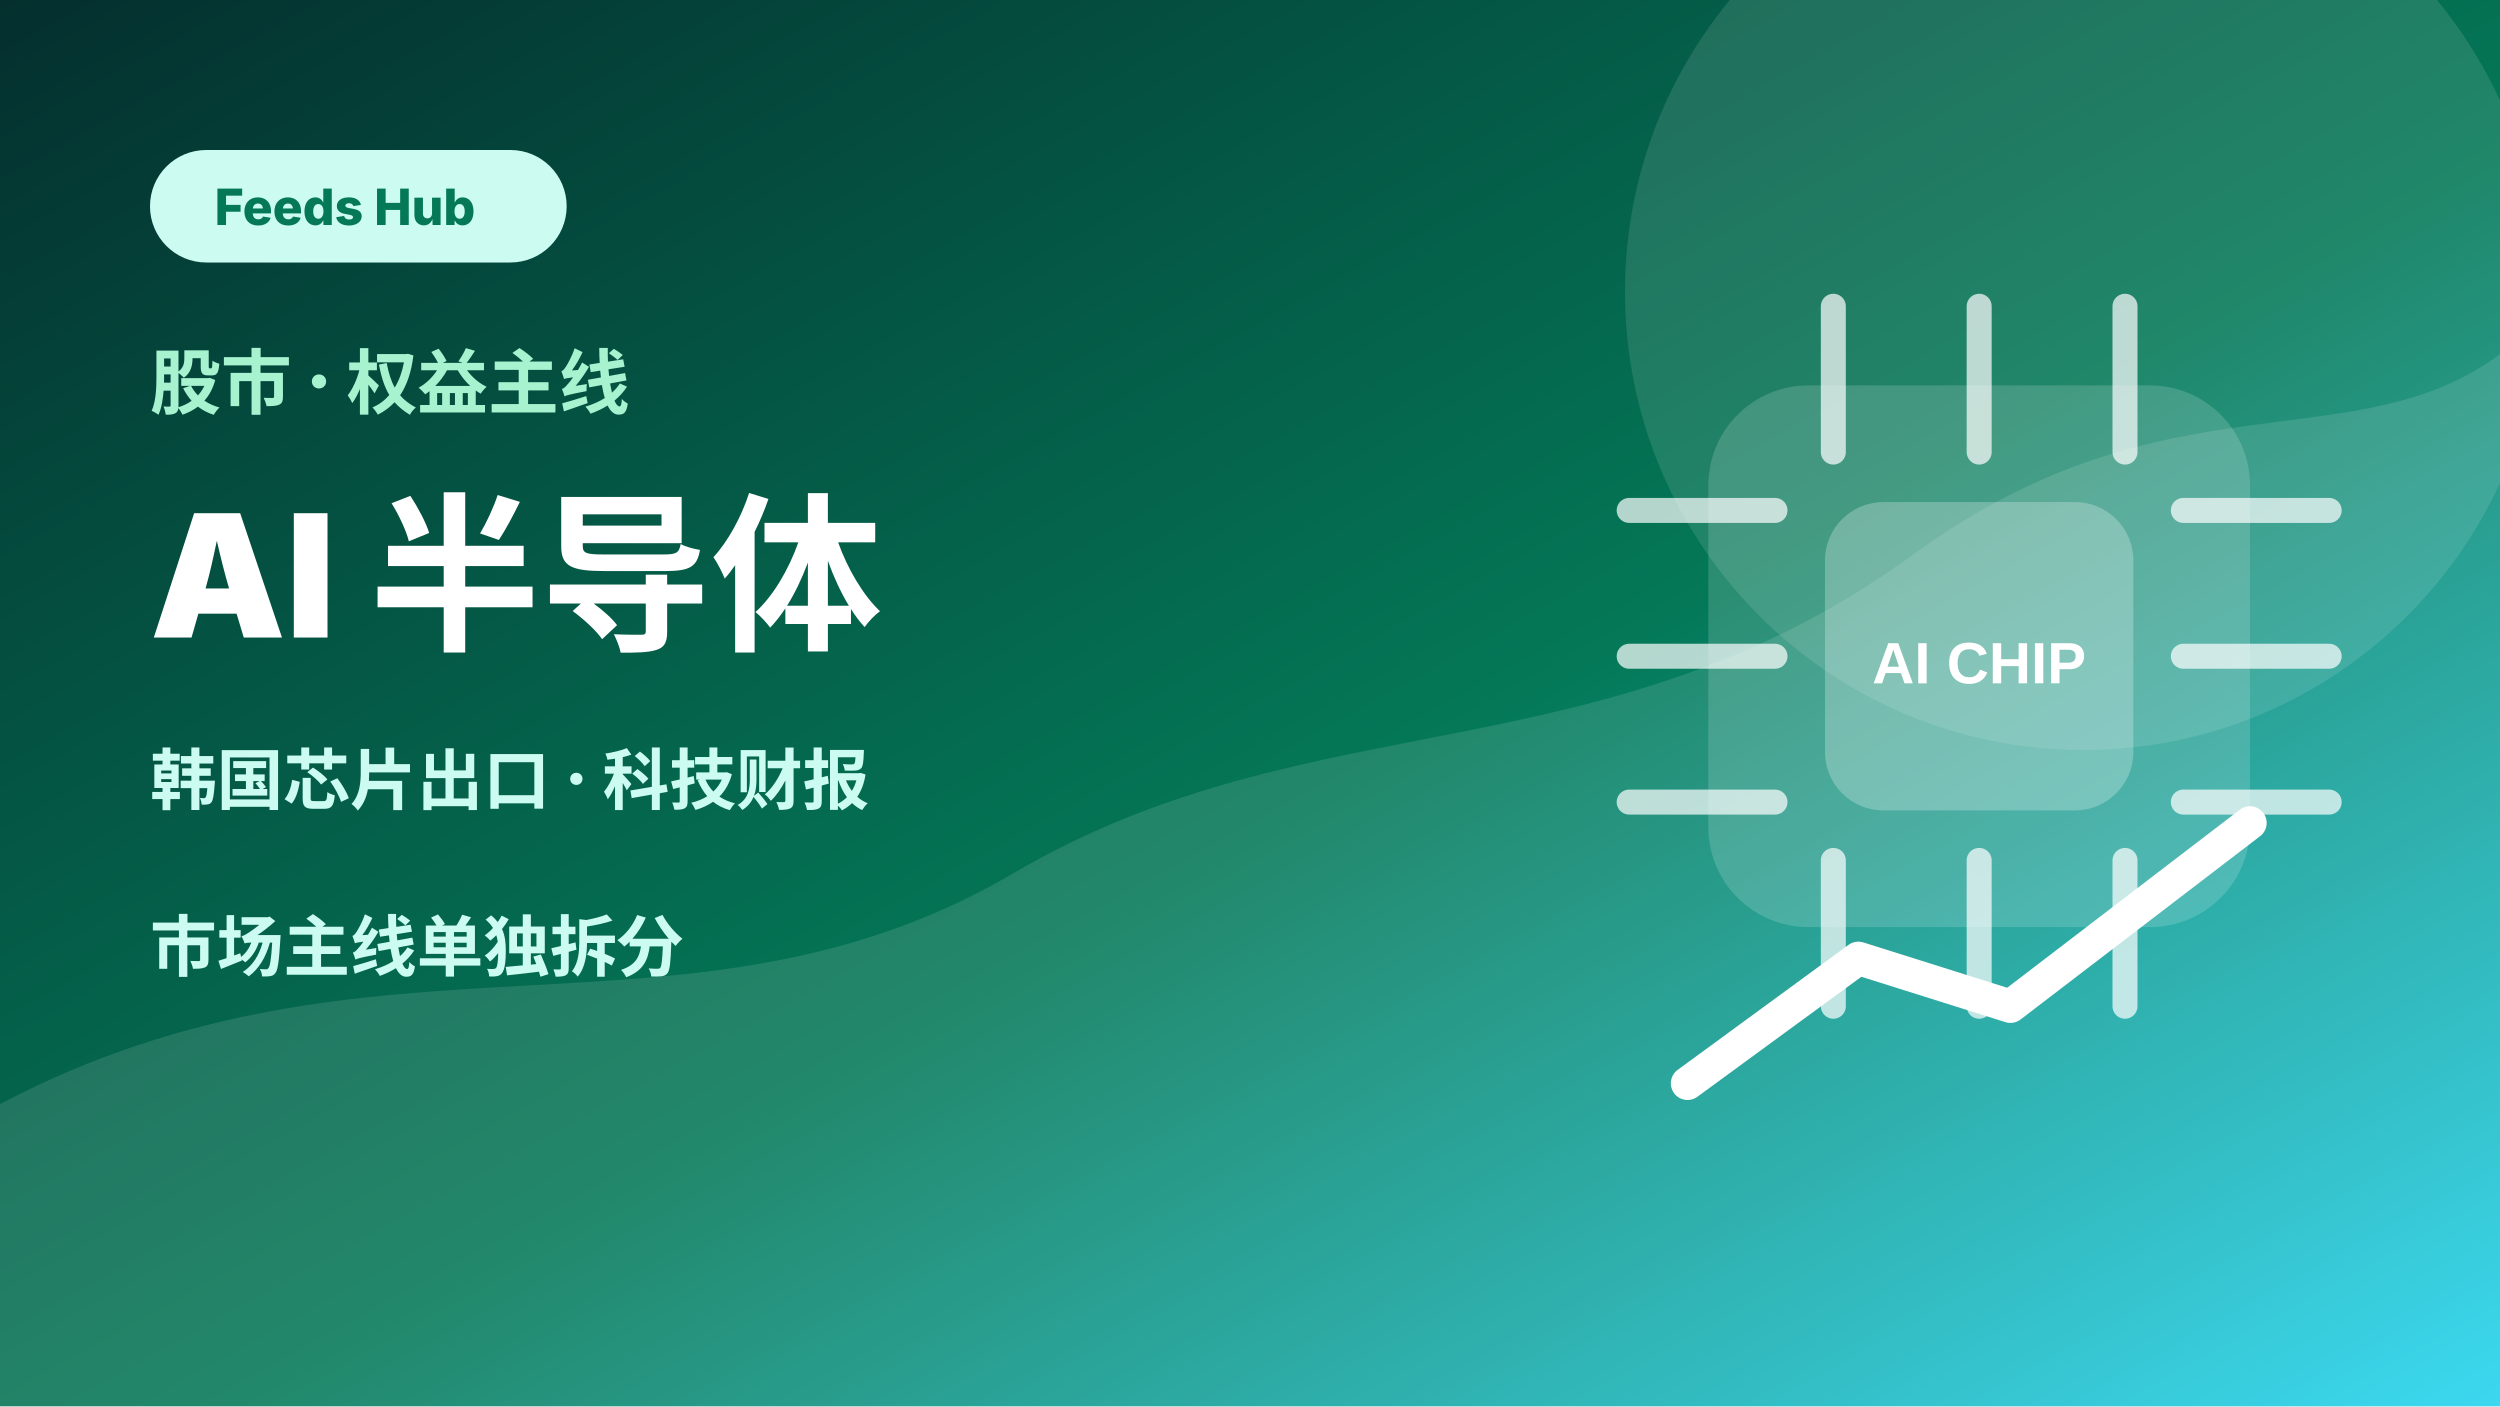
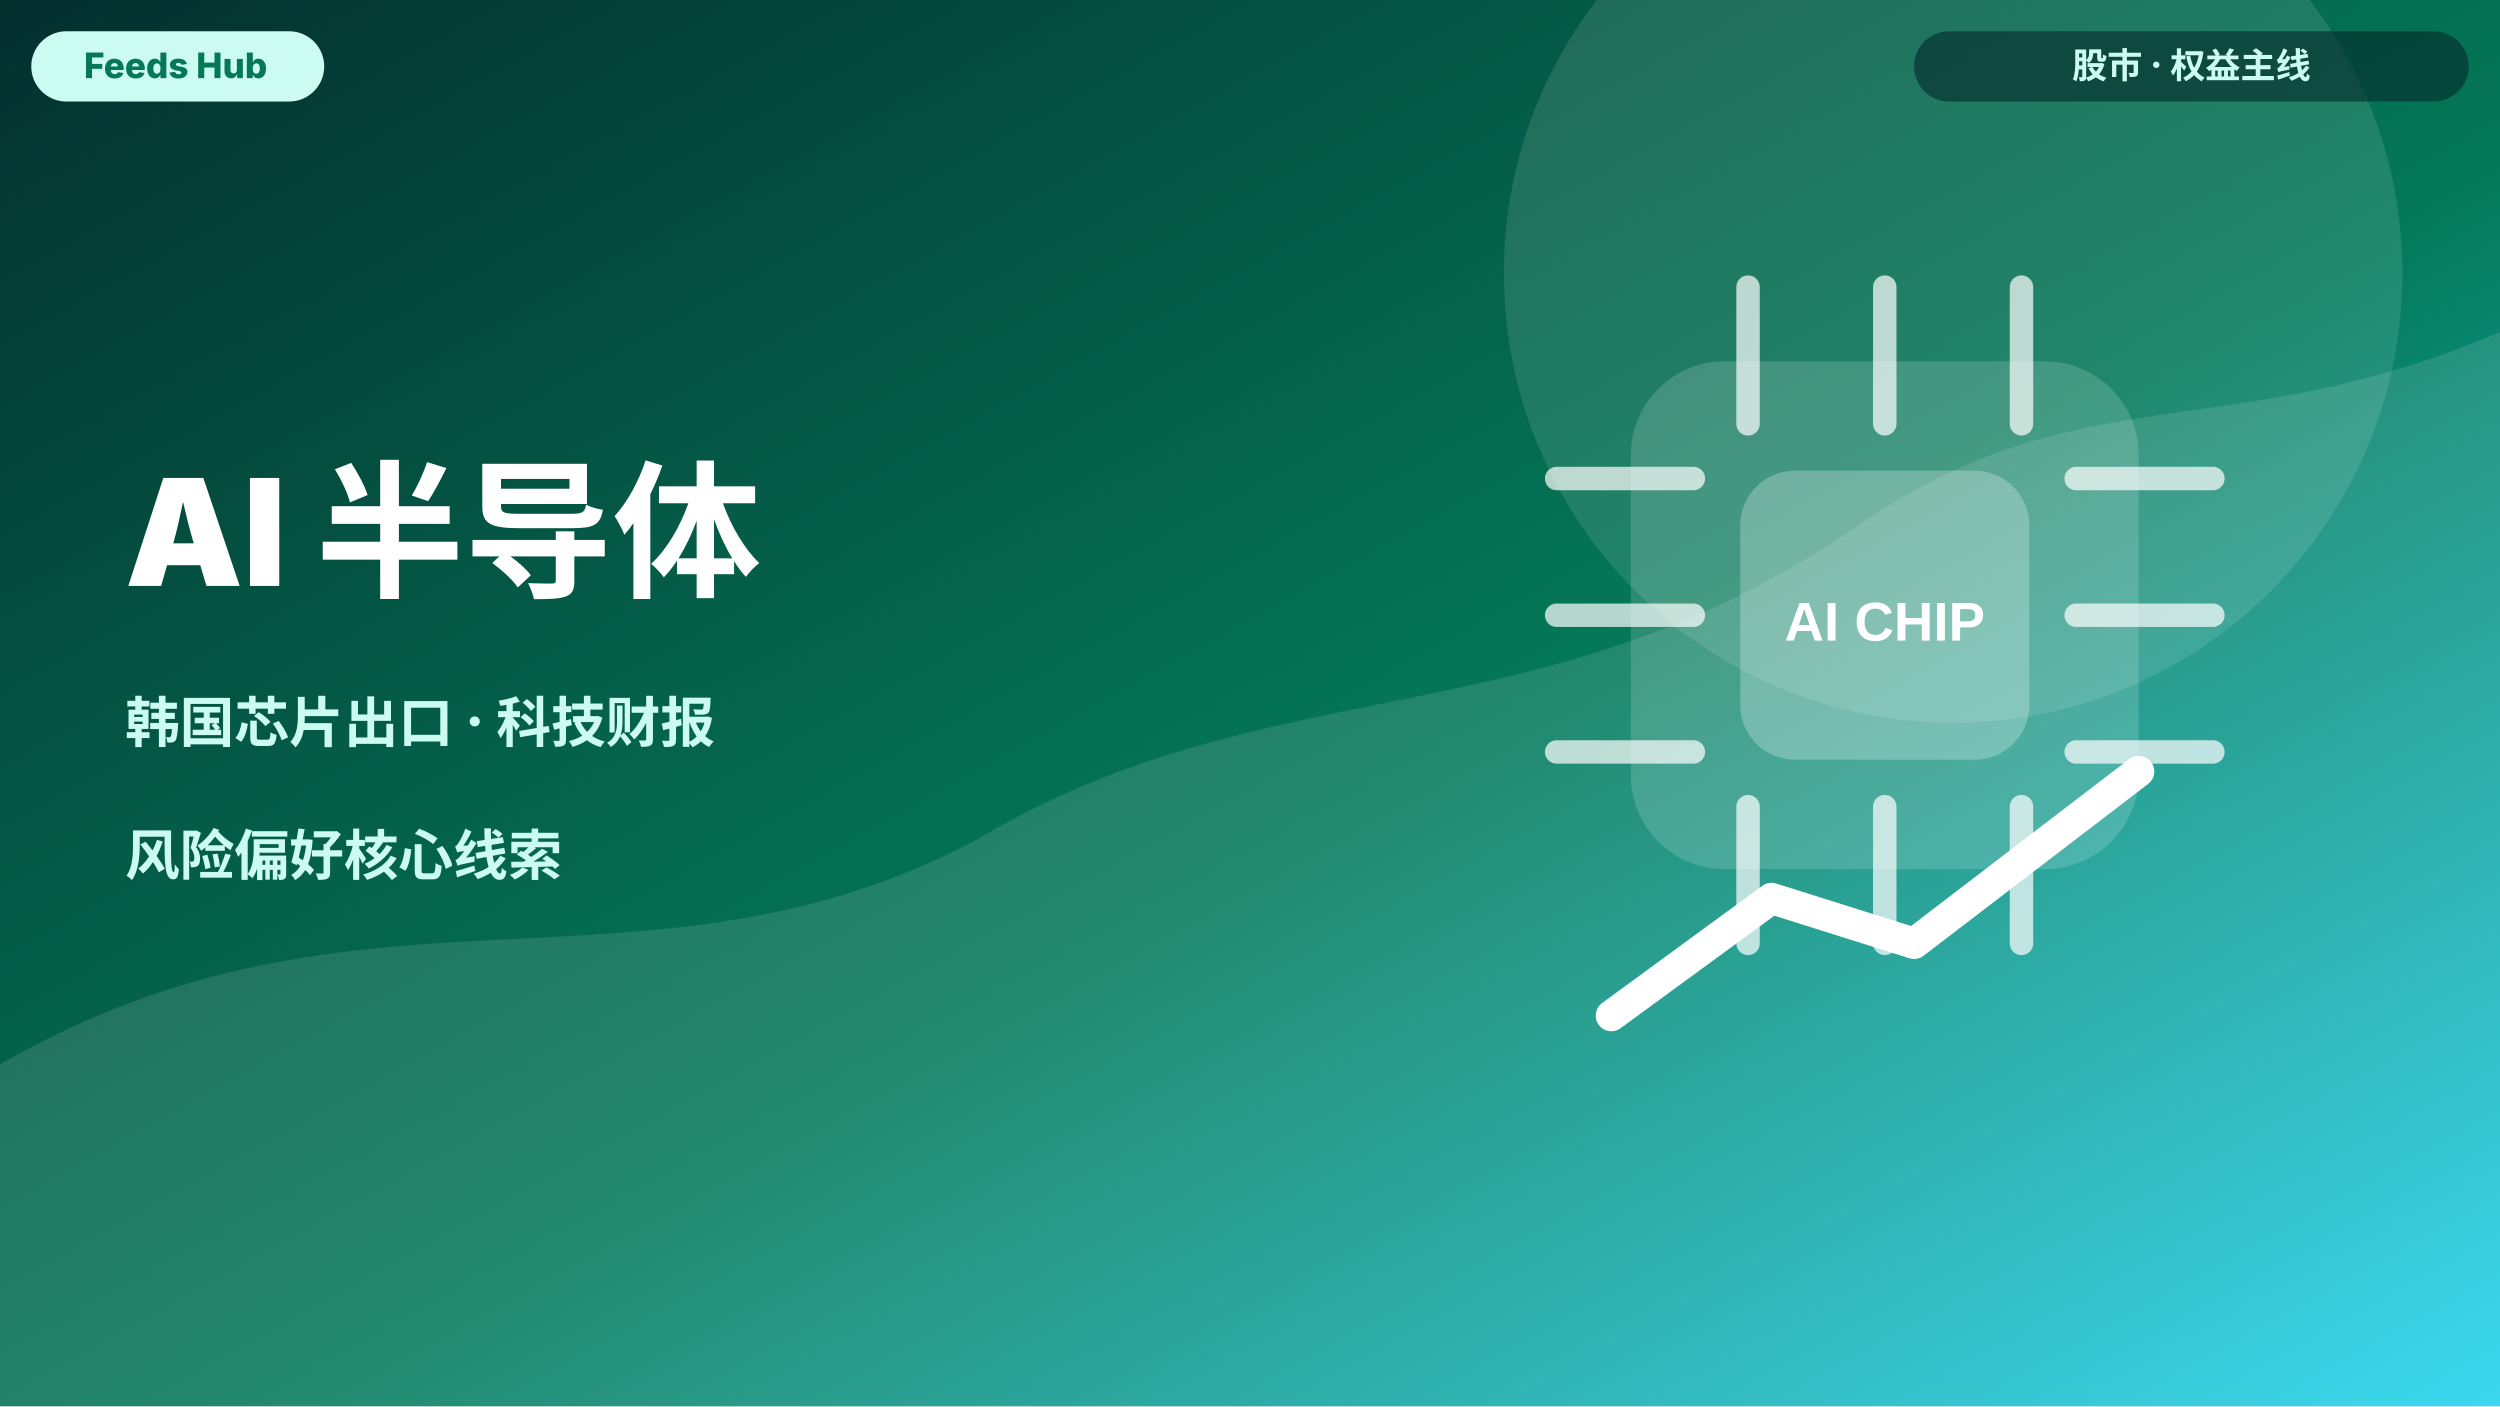
- <svg xmlns="http://www.w3.org/2000/svg" width="1200" height="675" viewBox="0 0 1200 675" role="img" aria-label="AI 半导体市场主线">
+ <svg xmlns="http://www.w3.org/2000/svg" viewBox="0 0 1280 720" role="img" aria-label="AI 半导体市场主线">
  <defs>
    <linearGradient id="bg" x1="0" y1="0" x2="1" y2="1">
-       <stop offset="0%" stop-color="#042f2e" />
-       <stop offset="55%" stop-color="#047857" />
-       <stop offset="100%" stop-color="#22d3ee" />
+       <stop offset="0" stop-color="#042f2e" />
+       <stop offset="0.55" stop-color="#047857" />
+       <stop offset="1" stop-color="#22d3ee" />
    </linearGradient>
-     <style>.k{font:900 34px -apple-system,BlinkMacSystemFont,'Segoe UI','PingFang SC',sans-serif;fill:#a7f3d0}.t{font:950 82px -apple-system,BlinkMacSystemFont,'Segoe UI','PingFang SC',sans-serif;fill:#fff}.s{font:800 32px -apple-system,BlinkMacSystemFont,'Segoe UI','PingFang SC',sans-serif;fill:#ccfbf1}.m{font:800 24px -apple-system,BlinkMacSystemFont,'Segoe UI','PingFang SC',sans-serif;fill:#047857}.chip{font:900 28px Arial,sans-serif;fill:#fff}</style>
+     <style>.brand{font:800 18px -apple-system,BlinkMacSystemFont,'Segoe UI','PingFang SC',sans-serif;fill:#047857}.badge{font:800 18px -apple-system,BlinkMacSystemFont,'Segoe UI','PingFang SC',sans-serif;fill:#ccfbf1}.title{font:950 76px -apple-system,BlinkMacSystemFont,'Segoe UI','PingFang SC',sans-serif;fill:#fff}.sub{font:800 28px -apple-system,BlinkMacSystemFont,'Segoe UI','PingFang SC',sans-serif;fill:#ccfbf1}.chip{font:900 28px Arial,sans-serif;fill:#fff}</style>
  </defs>
-   <rect width="1200" height="675" fill="url(#bg)" />
-   <circle cx="1000" cy="140" r="220" fill="#fff" opacity=".11" />
-   <path d="M0 530 C180 435 330 510 485 420 C630 334 770 375 920 265 C1040 178 1130 222 1200 170 L1200 675 L0 675Z" fill="#ffffff" opacity=".12" />
-   <rect x="72" y="72" width="200" height="54" rx="27" fill="#ccfbf1" />
-   <text x="103" y="108" class="m">Feeds Hub</text>
-   <text x="72" y="196" class="k">股市 · 权益主线</text>
-   <text x="72" y="306" class="t">AI 半导体</text>
-   <text x="72" y="386" class="s">韩国芯片出口 · 科技财报</text>
-   <text x="72" y="466" class="s">市场主线单独拆分</text>
-   <g transform="translate(820 185)">
+   <rect width="1280" height="720" fill="url(#bg)" />
+   <circle cx="1000" cy="140" r="230" fill="#fff" opacity=".11" />
+   <path d="M0 545 C185 438 330 520 500 430 C650 340 790 380 950 270 C1065 190 1140 230 1280 170 L1280 720 L0 720Z" fill="#fff" opacity=".12" />
+   <rect x="16" y="16" width="150" height="36" rx="18" fill="#ccfbf1" />
+   <text x="43" y="40" class="brand">Feeds Hub</text>
+   <rect x="980" y="16" width="284" height="36" rx="18" fill="#042f2e" opacity=".66" />
+   <text x="1122" y="40" text-anchor="middle" class="badge">股市 · 权益主线</text>
+   <text x="64" y="300" class="title">AI 半导体</text>
+   <text x="64" y="380" class="sub">韩国芯片出口 · 科技财报</text>
+   <text x="64" y="448" class="sub">风险偏好核心线索</text>
+   <g transform="translate(835 185)">
    <rect x="0" y="0" width="260" height="260" rx="48" fill="#fff" opacity=".16" />
    <rect x="56" y="56" width="148" height="148" rx="28" fill="#fff" opacity=".25" />
    <text x="130" y="143" text-anchor="middle" class="chip">AI CHIP</text>
    <path d="M-38 60h70M-38 130h70M-38 200h70M228 60h70M228 130h70M228 200h70M60-38v70M130-38v70M200-38v70M60 228v70M130 228v70M200 228v70" stroke="#fff" stroke-width="12" stroke-linecap="round" opacity=".7" />
    <path d="M-10 335 L72 275 L145 298 L260 210" fill="none" stroke="#fff" stroke-width="16" stroke-linecap="round" stroke-linejoin="round" />
  </g>
</svg>
